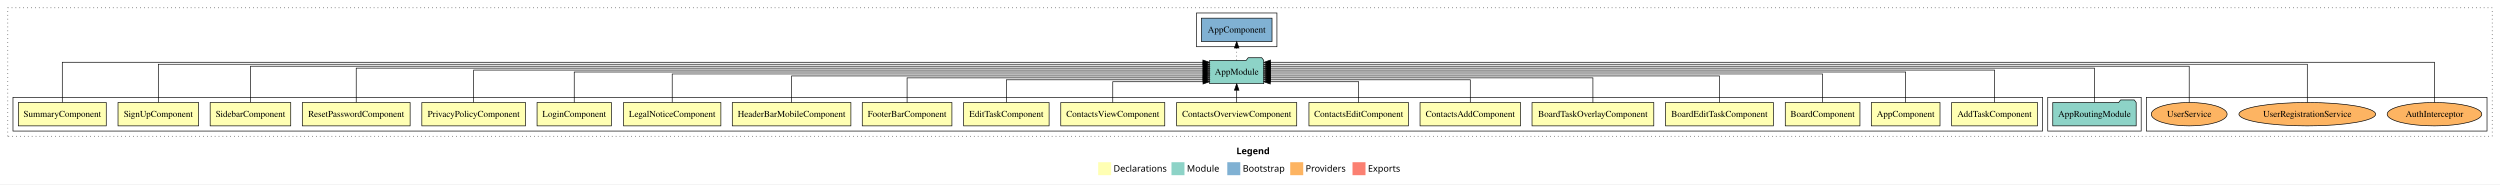
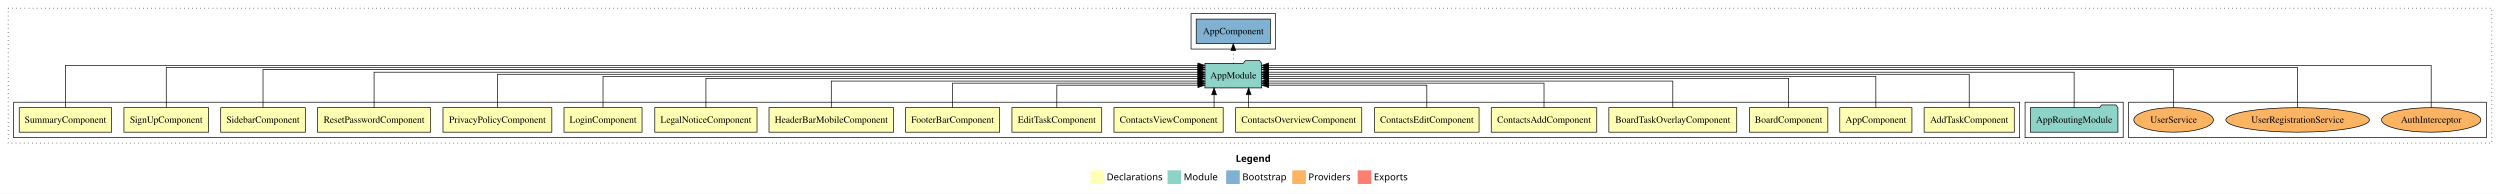
- <svg xmlns="http://www.w3.org/2000/svg" width="3853pt" height="284pt" viewBox="0.00 0.00 3853.00 284.00">
+ <svg xmlns="http://www.w3.org/2000/svg" width="3669pt" height="284pt" viewBox="0.00 0.00 3669.00 284.00">
  <g id="graph0" class="graph" transform="scale(1 1) rotate(0) translate(4 280)">
-     <polygon fill="white" stroke="transparent" points="-4,4 -4,-280 3849,-280 3849,4 -4,4" />
-     <text text-anchor="start" x="1901.51" y="-42.4" font-family="Times-12" font-weight="bold" font-size="14.00">Legend</text>
-     <polygon fill="#ffffb3" stroke="transparent" points="1688.5,-10 1688.5,-30 1708.5,-30 1708.5,-10 1688.5,-10" />
-     <text text-anchor="start" x="1712.13" y="-15.4" font-family="Times-12" font-size="14.00">  Declarations</text>
-     <polygon fill="#8dd3c7" stroke="transparent" points="1801.5,-10 1801.5,-30 1821.5,-30 1821.5,-10 1801.5,-10" />
-     <text text-anchor="start" x="1825.23" y="-15.4" font-family="Times-12" font-size="14.00">  Module</text>
-     <polygon fill="#80b1d3" stroke="transparent" points="1887.5,-10 1887.5,-30 1907.5,-30 1907.5,-10 1887.5,-10" />
-     <text text-anchor="start" x="1911.28" y="-15.4" font-family="Times-12" font-size="14.00">  Bootstrap</text>
-     <polygon fill="#fdb462" stroke="transparent" points="1984.5,-10 1984.5,-30 2004.5,-30 2004.5,-10 1984.5,-10" />
-     <text text-anchor="start" x="2008.17" y="-15.4" font-family="Times-12" font-size="14.00">  Providers</text>
-     <polygon fill="#fb8072" stroke="transparent" points="2080.5,-10 2080.5,-30 2100.5,-30 2100.5,-10 2080.5,-10" />
-     <text text-anchor="start" x="2104.23" y="-15.4" font-family="Times-12" font-size="14.00">  Exports</text>
+     <polygon fill="white" stroke="transparent" points="-4,4 -4,-280 3665,-280 3665,4 -4,4" />
+     <text text-anchor="start" x="1809.51" y="-42.4" font-family="Times-12" font-weight="bold" font-size="14.00">Legend</text>
+     <polygon fill="#ffffb3" stroke="transparent" points="1596.5,-10 1596.5,-30 1616.5,-30 1616.5,-10 1596.5,-10" />
+     <text text-anchor="start" x="1620.13" y="-15.4" font-family="Times-12" font-size="14.00">  Declarations</text>
+     <polygon fill="#8dd3c7" stroke="transparent" points="1709.5,-10 1709.5,-30 1729.5,-30 1729.5,-10 1709.5,-10" />
+     <text text-anchor="start" x="1733.23" y="-15.4" font-family="Times-12" font-size="14.00">  Module</text>
+     <polygon fill="#80b1d3" stroke="transparent" points="1795.5,-10 1795.5,-30 1815.5,-30 1815.5,-10 1795.5,-10" />
+     <text text-anchor="start" x="1819.28" y="-15.4" font-family="Times-12" font-size="14.00">  Bootstrap</text>
+     <polygon fill="#fdb462" stroke="transparent" points="1892.5,-10 1892.5,-30 1912.5,-30 1912.5,-10 1892.5,-10" />
+     <text text-anchor="start" x="1916.17" y="-15.4" font-family="Times-12" font-size="14.00">  Providers</text>
+     <polygon fill="#fb8072" stroke="transparent" points="1988.5,-10 1988.5,-30 2008.5,-30 2008.5,-10 1988.5,-10" />
+     <text text-anchor="start" x="2012.23" y="-15.4" font-family="Times-12" font-size="14.00">  Exports</text>
    <g id="clust1" class="cluster">
-       <polygon fill="none" stroke="black" stroke-dasharray="1,5" points="8,-70 8,-268 3837,-268 3837,-70 8,-70" />
+       <polygon fill="none" stroke="black" stroke-dasharray="1,5" points="8,-70 8,-268 3653,-268 3653,-70 8,-70" />
+     </g>
+     <g id="clust23" class="cluster">
+       <polygon fill="none" stroke="black" points="1744,-208 1744,-260 1868,-260 1868,-208 1744,-208" />
    </g>
    <g id="clust24" class="cluster">
-       <polygon fill="none" stroke="black" points="1840,-208 1840,-260 1964,-260 1964,-208 1840,-208" />
-     </g>
-     <g id="clust25" class="cluster">
-       <polygon fill="none" stroke="black" points="3304,-78 3304,-130 3829,-130 3829,-78 3304,-78" />
-     </g>
-     <g id="clust22" class="cluster">
-       <polygon fill="none" stroke="black" points="3152,-78 3152,-130 3296,-130 3296,-78 3152,-78" />
+       <polygon fill="none" stroke="black" points="3120,-78 3120,-130 3645,-130 3645,-78 3120,-78" />
+     </g>
+     <g id="clust21" class="cluster">
+       <polygon fill="none" stroke="black" points="2968,-78 2968,-130 3112,-130 3112,-78 2968,-78" />
    </g>
    <g id="clust2" class="cluster">
-       <polygon fill="none" stroke="black" points="16,-78 16,-130 3144,-130 3144,-78 16,-78" />
+       <polygon fill="none" stroke="black" points="16,-78 16,-130 2960,-130 2960,-78 16,-78" />
    </g>
    <g id="node1" class="node">
-       <polygon fill="#ffffb3" stroke="black" points="3136.15,-122 3003.85,-122 3003.85,-86 3136.15,-86 3136.15,-122" />
-       <text text-anchor="middle" x="3070" y="-99.8" font-family="Times,serif" font-size="14.00">AddTaskComponent</text>
-     </g>
-     <g id="node20" class="node">
-       <polygon fill="#8dd3c7" stroke="black" points="1943.66,-187 1940.66,-191 1919.66,-191 1916.66,-187 1860.34,-187 1860.34,-151 1943.66,-151 1943.66,-187" />
-       <text text-anchor="middle" x="1902" y="-164.8" font-family="Times,serif" font-size="14.00">AppModule</text>
+       <polygon fill="#ffffb3" stroke="black" points="2952.15,-122 2819.85,-122 2819.85,-86 2952.15,-86 2952.15,-122" />
+       <text text-anchor="middle" x="2886" y="-99.8" font-family="Times,serif" font-size="14.00">AddTaskComponent</text>
+     </g>
+     <g id="node19" class="node">
+       <polygon fill="#8dd3c7" stroke="black" points="1847.66,-187 1844.66,-191 1823.66,-191 1820.66,-187 1764.34,-187 1764.34,-151 1847.66,-151 1847.66,-187" />
+       <text text-anchor="middle" x="1806" y="-164.8" font-family="Times,serif" font-size="14.00">AppModule</text>
    </g>
    <g id="edge1" class="edge">
-       <path fill="none" stroke="black" d="M3070,-122.22C3070,-142.37 3070,-172 3070,-172 3070,-172 1953.91,-172 1953.91,-172" />
-       <polygon fill="black" stroke="black" points="1953.91,-168.5 1943.91,-172 1953.91,-175.5 1953.91,-168.5" />
+       <path fill="none" stroke="black" d="M2886,-122.31C2886,-142.15 2886,-171 2886,-171 2886,-171 1857.68,-171 1857.68,-171" />
+       <polygon fill="black" stroke="black" points="1857.68,-167.5 1847.68,-171 1857.68,-174.5 1857.68,-167.5" />
    </g>
    <g id="node2" class="node">
-       <polygon fill="#ffffb3" stroke="black" points="2985.94,-122 2880.06,-122 2880.06,-86 2985.94,-86 2985.94,-122" />
-       <text text-anchor="middle" x="2933" y="-99.8" font-family="Times,serif" font-size="14.00">AppComponent</text>
+       <polygon fill="#ffffb3" stroke="black" points="2801.94,-122 2696.06,-122 2696.06,-86 2801.94,-86 2801.94,-122" />
+       <text text-anchor="middle" x="2749" y="-99.8" font-family="Times,serif" font-size="14.00">AppComponent</text>
    </g>
    <g id="edge2" class="edge">
-       <path fill="none" stroke="black" d="M2933,-122.11C2933,-141.34 2933,-169 2933,-169 2933,-169 1953.69,-169 1953.69,-169" />
-       <polygon fill="black" stroke="black" points="1953.69,-165.5 1943.69,-169 1953.69,-172.5 1953.69,-165.5" />
+       <path fill="none" stroke="black" d="M2749,-122.17C2749,-141.09 2749,-168 2749,-168 2749,-168 1857.74,-168 1857.74,-168" />
+       <polygon fill="black" stroke="black" points="1857.74,-164.5 1847.74,-168 1857.74,-171.5 1857.74,-164.5" />
    </g>
    <g id="node3" class="node">
-       <polygon fill="#ffffb3" stroke="black" points="2862.55,-122 2747.45,-122 2747.45,-86 2862.55,-86 2862.55,-122" />
-       <text text-anchor="middle" x="2805" y="-99.8" font-family="Times,serif" font-size="14.00">BoardComponent</text>
+       <polygon fill="#ffffb3" stroke="black" points="2678.55,-122 2563.45,-122 2563.45,-86 2678.55,-86 2678.55,-122" />
+       <text text-anchor="middle" x="2621" y="-99.8" font-family="Times,serif" font-size="14.00">BoardComponent</text>
    </g>
    <g id="edge3" class="edge">
-       <path fill="none" stroke="black" d="M2805,-122.27C2805,-140.56 2805,-166 2805,-166 2805,-166 1953.74,-166 1953.74,-166" />
-       <polygon fill="black" stroke="black" points="1953.74,-162.5 1943.74,-166 1953.74,-169.5 1953.74,-162.5" />
+       <path fill="none" stroke="black" d="M2621,-122.3C2621,-140.27 2621,-165 2621,-165 2621,-165 1857.82,-165 1857.82,-165" />
+       <polygon fill="black" stroke="black" points="1857.82,-161.5 1847.82,-165 1857.82,-168.5 1857.82,-161.5" />
    </g>
    <g id="node4" class="node">
-       <polygon fill="#ffffb3" stroke="black" points="2729.09,-122 2562.91,-122 2562.91,-86 2729.09,-86 2729.09,-122" />
-       <text text-anchor="middle" x="2646" y="-99.8" font-family="Times,serif" font-size="14.00">BoardEditTaskComponent</text>
-     </g>
-     <g id="edge4" class="edge">
-       <path fill="none" stroke="black" d="M2646,-122.02C2646,-139.37 2646,-163 2646,-163 2646,-163 1953.86,-163 1953.86,-163" />
-       <polygon fill="black" stroke="black" points="1953.86,-159.5 1943.86,-163 1953.86,-166.5 1953.86,-159.5" />
-     </g>
-     <g id="node5" class="node">
      <polygon fill="#ffffb3" stroke="black" points="2544.84,-122 2357.16,-122 2357.16,-86 2544.84,-86 2544.84,-122" />
      <text text-anchor="middle" x="2451" y="-99.8" font-family="Times,serif" font-size="14.00">BoardTaskOverlayComponent</text>
    </g>
-     <g id="edge5" class="edge">
-       <path fill="none" stroke="black" d="M2451,-122.03C2451,-138.4 2451,-160 2451,-160 2451,-160 1953.71,-160 1953.71,-160" />
-       <polygon fill="black" stroke="black" points="1953.71,-156.5 1943.71,-160 1953.71,-163.5 1953.71,-156.5" />
-     </g>
-     <g id="node6" class="node">
+     <g id="edge4" class="edge">
+       <path fill="none" stroke="black" d="M2451,-122.04C2451,-138.73 2451,-161 2451,-161 2451,-161 1857.82,-161 1857.82,-161" />
+       <polygon fill="black" stroke="black" points="1857.82,-157.5 1847.82,-161 1857.82,-164.5 1857.82,-157.5" />
+     </g>
+     <g id="node5" class="node">
      <polygon fill="#ffffb3" stroke="black" points="2339.43,-122 2184.57,-122 2184.57,-86 2339.43,-86 2339.43,-122" />
      <text text-anchor="middle" x="2262" y="-99.8" font-family="Times,serif" font-size="14.00">ContactsAddComponent</text>
    </g>
-     <g id="edge6" class="edge">
-       <path fill="none" stroke="black" d="M2262,-122.24C2262,-137.57 2262,-157 2262,-157 2262,-157 1954,-157 1954,-157" />
-       <polygon fill="black" stroke="black" points="1954,-153.5 1944,-157 1954,-160.5 1954,-153.5" />
-     </g>
-     <g id="node7" class="node">
+     <g id="edge5" class="edge">
+       <path fill="none" stroke="black" d="M2262,-122.28C2262,-137.95 2262,-158 2262,-158 2262,-158 1857.68,-158 1857.68,-158" />
+       <polygon fill="black" stroke="black" points="1857.68,-154.5 1847.68,-158 1857.68,-161.5 1857.68,-154.5" />
+     </g>
+     <g id="node6" class="node">
      <polygon fill="#ffffb3" stroke="black" points="2166.66,-122 2013.34,-122 2013.34,-86 2166.66,-86 2166.66,-122" />
      <text text-anchor="middle" x="2090" y="-99.8" font-family="Times,serif" font-size="14.00">ContactsEditComponent</text>
    </g>
-     <g id="edge7" class="edge">
-       <path fill="none" stroke="black" d="M2090,-122.05C2090,-136.37 2090,-154 2090,-154 2090,-154 1953.72,-154 1953.72,-154" />
-       <polygon fill="black" stroke="black" points="1953.72,-150.5 1943.72,-154 1953.72,-157.5 1953.72,-150.5" />
-     </g>
-     <g id="node8" class="node">
+     <g id="edge6" class="edge">
+       <path fill="none" stroke="black" d="M2090,-122.12C2090,-136.78 2090,-155 2090,-155 2090,-155 1857.91,-155 1857.91,-155" />
+       <polygon fill="black" stroke="black" points="1857.91,-151.5 1847.91,-155 1857.91,-158.5 1857.91,-151.5" />
+     </g>
+     <g id="node7" class="node">
      <polygon fill="#ffffb3" stroke="black" points="1994.52,-122 1809.48,-122 1809.48,-86 1994.52,-86 1994.52,-122" />
      <text text-anchor="middle" x="1902" y="-99.8" font-family="Times,serif" font-size="14.00">ContactsOverviewComponent</text>
    </g>
-     <g id="edge8" class="edge">
-       <path fill="none" stroke="black" d="M1902,-122.11C1902,-122.11 1902,-140.99 1902,-140.99" />
-       <polygon fill="black" stroke="black" points="1898.5,-140.99 1902,-150.99 1905.5,-140.99 1898.5,-140.99" />
-     </g>
-     <g id="node9" class="node">
+     <g id="edge7" class="edge">
+       <path fill="none" stroke="black" d="M1828.53,-122.11C1828.53,-122.11 1828.53,-140.99 1828.53,-140.99" />
+       <polygon fill="black" stroke="black" points="1825.03,-140.99 1828.53,-150.99 1832.03,-140.99 1825.03,-140.99" />
+     </g>
+     <g id="node8" class="node">
      <polygon fill="#ffffb3" stroke="black" points="1791.14,-122 1630.86,-122 1630.86,-86 1791.14,-86 1791.14,-122" />
      <text text-anchor="middle" x="1711" y="-99.8" font-family="Times,serif" font-size="14.00">ContactsViewComponent</text>
    </g>
-     <g id="edge9" class="edge">
-       <path fill="none" stroke="black" d="M1711,-122.05C1711,-136.37 1711,-154 1711,-154 1711,-154 1850.08,-154 1850.08,-154" />
-       <polygon fill="black" stroke="black" points="1850.08,-157.5 1860.08,-154 1850.08,-150.5 1850.08,-157.5" />
-     </g>
-     <g id="node10" class="node">
+     <g id="edge8" class="edge">
+       <path fill="none" stroke="black" d="M1777.75,-122.11C1777.75,-122.11 1777.75,-140.99 1777.75,-140.99" />
+       <polygon fill="black" stroke="black" points="1774.25,-140.99 1777.75,-150.99 1781.25,-140.99 1774.25,-140.99" />
+     </g>
+     <g id="node9" class="node">
      <polygon fill="#ffffb3" stroke="black" points="1612.88,-122 1481.12,-122 1481.12,-86 1612.88,-86 1612.88,-122" />
      <text text-anchor="middle" x="1547" y="-99.8" font-family="Times,serif" font-size="14.00">EditTaskComponent</text>
    </g>
-     <g id="edge10" class="edge">
-       <path fill="none" stroke="black" d="M1547,-122.24C1547,-137.57 1547,-157 1547,-157 1547,-157 1850.23,-157 1850.23,-157" />
-       <polygon fill="black" stroke="black" points="1850.23,-160.5 1860.23,-157 1850.23,-153.5 1850.23,-160.5" />
-     </g>
-     <g id="node11" class="node">
+     <g id="edge9" class="edge">
+       <path fill="none" stroke="black" d="M1547,-122.12C1547,-136.78 1547,-155 1547,-155 1547,-155 1754.1,-155 1754.1,-155" />
+       <polygon fill="black" stroke="black" points="1754.1,-158.5 1764.1,-155 1754.1,-151.5 1754.1,-158.5" />
+     </g>
+     <g id="node10" class="node">
      <polygon fill="#ffffb3" stroke="black" points="1463.09,-122 1324.91,-122 1324.91,-86 1463.09,-86 1463.09,-122" />
      <text text-anchor="middle" x="1394" y="-99.8" font-family="Times,serif" font-size="14.00">FooterBarComponent</text>
    </g>
-     <g id="edge11" class="edge">
-       <path fill="none" stroke="black" d="M1394,-122.03C1394,-138.4 1394,-160 1394,-160 1394,-160 1850,-160 1850,-160" />
-       <polygon fill="black" stroke="black" points="1850,-163.5 1860,-160 1850,-156.5 1850,-163.5" />
-     </g>
-     <g id="node12" class="node">
+     <g id="edge10" class="edge">
+       <path fill="none" stroke="black" d="M1394,-122.28C1394,-137.95 1394,-158 1394,-158 1394,-158 1754.23,-158 1754.23,-158" />
+       <polygon fill="black" stroke="black" points="1754.23,-161.5 1764.23,-158 1754.23,-154.5 1754.23,-161.5" />
+     </g>
+     <g id="node11" class="node">
      <polygon fill="#ffffb3" stroke="black" points="1307.4,-122 1124.6,-122 1124.6,-86 1307.4,-86 1307.4,-122" />
      <text text-anchor="middle" x="1216" y="-99.8" font-family="Times,serif" font-size="14.00">HeaderBarMobileComponent</text>
    </g>
-     <g id="edge12" class="edge">
-       <path fill="none" stroke="black" d="M1216,-122.02C1216,-139.37 1216,-163 1216,-163 1216,-163 1850.12,-163 1850.12,-163" />
-       <polygon fill="black" stroke="black" points="1850.12,-166.5 1860.12,-163 1850.12,-159.5 1850.12,-166.5" />
-     </g>
-     <g id="node13" class="node">
+     <g id="edge11" class="edge">
+       <path fill="none" stroke="black" d="M1216,-122.04C1216,-138.73 1216,-161 1216,-161 1216,-161 1754.04,-161 1754.04,-161" />
+       <polygon fill="black" stroke="black" points="1754.04,-164.5 1764.04,-161 1754.04,-157.5 1754.04,-164.5" />
+     </g>
+     <g id="node12" class="node">
      <polygon fill="#ffffb3" stroke="black" points="1107.02,-122 956.98,-122 956.98,-86 1107.02,-86 1107.02,-122" />
      <text text-anchor="middle" x="1032" y="-99.8" font-family="Times,serif" font-size="14.00">LegalNoticeComponent</text>
    </g>
-     <g id="edge13" class="edge">
-       <path fill="none" stroke="black" d="M1032,-122.27C1032,-140.56 1032,-166 1032,-166 1032,-166 1850.33,-166 1850.33,-166" />
-       <polygon fill="black" stroke="black" points="1850.33,-169.5 1860.33,-166 1850.33,-162.5 1850.33,-169.5" />
-     </g>
-     <g id="node14" class="node">
+     <g id="edge12" class="edge">
+       <path fill="none" stroke="black" d="M1032,-122.3C1032,-140.27 1032,-165 1032,-165 1032,-165 1754.11,-165 1754.11,-165" />
+       <polygon fill="black" stroke="black" points="1754.11,-168.5 1764.11,-165 1754.11,-161.5 1754.11,-168.5" />
+     </g>
+     <g id="node13" class="node">
      <polygon fill="#ffffb3" stroke="black" points="938.28,-122 823.72,-122 823.72,-86 938.28,-86 938.28,-122" />
      <text text-anchor="middle" x="881" y="-99.8" font-family="Times,serif" font-size="14.00">LoginComponent</text>
    </g>
-     <g id="edge14" class="edge">
-       <path fill="none" stroke="black" d="M881,-122.11C881,-141.34 881,-169 881,-169 881,-169 1850.07,-169 1850.07,-169" />
-       <polygon fill="black" stroke="black" points="1850.07,-172.5 1860.07,-169 1850.07,-165.5 1850.07,-172.5" />
-     </g>
-     <g id="node15" class="node">
+     <g id="edge13" class="edge">
+       <path fill="none" stroke="black" d="M881,-122.17C881,-141.09 881,-168 881,-168 881,-168 1754.15,-168 1754.15,-168" />
+       <polygon fill="black" stroke="black" points="1754.15,-171.5 1764.15,-168 1754.15,-164.5 1754.15,-171.5" />
+     </g>
+     <g id="node14" class="node">
      <polygon fill="#ffffb3" stroke="black" points="805.87,-122 646.13,-122 646.13,-86 805.87,-86 805.87,-122" />
      <text text-anchor="middle" x="726" y="-99.8" font-family="Times,serif" font-size="14.00">PrivacyPolicyComponent</text>
    </g>
-     <g id="edge15" class="edge">
-       <path fill="none" stroke="black" d="M726,-122.22C726,-142.37 726,-172 726,-172 726,-172 1850.15,-172 1850.15,-172" />
-       <polygon fill="black" stroke="black" points="1850.15,-175.5 1860.15,-172 1850.15,-168.5 1850.15,-175.5" />
-     </g>
-     <g id="node16" class="node">
+     <g id="edge14" class="edge">
+       <path fill="none" stroke="black" d="M726,-122.31C726,-142.15 726,-171 726,-171 726,-171 1754.32,-171 1754.32,-171" />
+       <polygon fill="black" stroke="black" points="1754.32,-174.5 1764.32,-171 1754.32,-167.5 1754.32,-174.5" />
+     </g>
+     <g id="node15" class="node">
      <polygon fill="#ffffb3" stroke="black" points="628.09,-122 461.91,-122 461.91,-86 628.09,-86 628.09,-122" />
      <text text-anchor="middle" x="545" y="-99.8" font-family="Times,serif" font-size="14.00">ResetPasswordComponent</text>
    </g>
-     <g id="edge16" class="edge">
-       <path fill="none" stroke="black" d="M545,-122.28C545,-143.32 545,-175 545,-175 545,-175 1850.27,-175 1850.27,-175" />
-       <polygon fill="black" stroke="black" points="1850.27,-178.5 1860.27,-175 1850.27,-171.5 1850.27,-178.5" />
-     </g>
-     <g id="node17" class="node">
+     <g id="edge15" class="edge">
+       <path fill="none" stroke="black" d="M545,-122.03C545,-142.77 545,-174 545,-174 545,-174 1754.04,-174 1754.04,-174" />
+       <polygon fill="black" stroke="black" points="1754.04,-177.5 1764.04,-174 1754.04,-170.5 1754.04,-177.5" />
+     </g>
+     <g id="node16" class="node">
      <polygon fill="#ffffb3" stroke="black" points="444.1,-122 319.9,-122 319.9,-86 444.1,-86 444.1,-122" />
      <text text-anchor="middle" x="382" y="-99.8" font-family="Times,serif" font-size="14.00">SidebarComponent</text>
    </g>
-     <g id="edge17" class="edge">
-       <path fill="none" stroke="black" d="M382,-122.29C382,-144.21 382,-178 382,-178 382,-178 1850.16,-178 1850.16,-178" />
-       <polygon fill="black" stroke="black" points="1850.16,-181.5 1860.16,-178 1850.16,-174.5 1850.16,-181.5" />
-     </g>
-     <g id="node18" class="node">
+     <g id="edge16" class="edge">
+       <path fill="none" stroke="black" d="M382,-122.29C382,-144.21 382,-178 382,-178 382,-178 1754.15,-178 1754.15,-178" />
+       <polygon fill="black" stroke="black" points="1754.15,-181.5 1764.15,-178 1754.15,-174.5 1754.15,-181.5" />
+     </g>
+     <g id="node17" class="node">
      <polygon fill="#ffffb3" stroke="black" points="302.11,-122 177.89,-122 177.89,-86 302.11,-86 302.11,-122" />
      <text text-anchor="middle" x="240" y="-99.8" font-family="Times,serif" font-size="14.00">SignUpComponent</text>
    </g>
-     <g id="edge18" class="edge">
-       <path fill="none" stroke="black" d="M240,-122.25C240,-145.02 240,-181 240,-181 240,-181 1850.09,-181 1850.09,-181" />
-       <polygon fill="black" stroke="black" points="1850.09,-184.5 1860.09,-181 1850.09,-177.5 1850.09,-184.5" />
-     </g>
-     <g id="node19" class="node">
+     <g id="edge17" class="edge">
+       <path fill="none" stroke="black" d="M240,-122.25C240,-145.02 240,-181 240,-181 240,-181 1754.11,-181 1754.11,-181" />
+       <polygon fill="black" stroke="black" points="1754.11,-184.5 1764.11,-181 1754.11,-177.5 1754.11,-184.5" />
+     </g>
+     <g id="node18" class="node">
      <polygon fill="#ffffb3" stroke="black" points="159.77,-122 24.23,-122 24.23,-86 159.77,-86 159.77,-122" />
      <text text-anchor="middle" x="92" y="-99.8" font-family="Times,serif" font-size="14.00">SummaryComponent</text>
    </g>
+     <g id="edge18" class="edge">
+       <path fill="none" stroke="black" d="M92,-122.15C92,-145.76 92,-184 92,-184 92,-184 1754.06,-184 1754.06,-184" />
+       <polygon fill="black" stroke="black" points="1754.06,-187.5 1764.06,-184 1754.06,-180.5 1754.06,-187.5" />
+     </g>
+     <g id="node21" class="node">
+       <polygon fill="#80b1d3" stroke="black" points="1860.44,-252 1751.56,-252 1751.56,-216 1860.44,-216 1860.44,-252" />
+       <text text-anchor="middle" x="1806" y="-229.8" font-family="Times,serif" font-size="14.00">AppComponent </text>
+     </g>
+     <g id="edge20" class="edge">
+       <path fill="none" stroke="black" stroke-dasharray="1,5" d="M1806,-187.11C1806,-187.11 1806,-205.99 1806,-205.99" />
+       <polygon fill="black" stroke="black" points="1802.5,-205.99 1806,-215.99 1809.5,-205.99 1802.5,-205.99" />
+     </g>
+     <g id="node20" class="node">
+       <polygon fill="#8dd3c7" stroke="black" points="3104.27,-122 3101.27,-126 3080.27,-126 3077.27,-122 2975.73,-122 2975.73,-86 3104.27,-86 3104.27,-122" />
+       <text text-anchor="middle" x="3040" y="-99.8" font-family="Times,serif" font-size="14.00">AppRoutingModule</text>
+     </g>
    <g id="edge19" class="edge">
-       <path fill="none" stroke="black" d="M92,-122.15C92,-145.76 92,-184 92,-184 92,-184 1849.92,-184 1849.92,-184" />
-       <polygon fill="black" stroke="black" points="1849.92,-187.5 1859.92,-184 1849.92,-180.5 1849.92,-187.5" />
+       <path fill="none" stroke="black" d="M3040,-122.03C3040,-142.77 3040,-174 3040,-174 3040,-174 1857.76,-174 1857.76,-174" />
+       <polygon fill="black" stroke="black" points="1857.76,-170.5 1847.76,-174 1857.76,-177.5 1857.76,-170.5" />
    </g>
    <g id="node22" class="node">
-       <polygon fill="#80b1d3" stroke="black" points="1956.44,-252 1847.56,-252 1847.56,-216 1956.44,-216 1956.44,-252" />
-       <text text-anchor="middle" x="1902" y="-229.8" font-family="Times,serif" font-size="14.00">AppComponent </text>
+       <ellipse fill="#fdb462" stroke="black" cx="3564" cy="-104" rx="72.91" ry="18" />
+       <text text-anchor="middle" x="3564" y="-99.8" font-family="Times,serif" font-size="14.00">AuthInterceptor</text>
    </g>
    <g id="edge21" class="edge">
-       <path fill="none" stroke="black" stroke-dasharray="1,5" d="M1902,-187.11C1902,-187.11 1902,-205.99 1902,-205.99" />
-       <polygon fill="black" stroke="black" points="1898.5,-205.99 1902,-215.99 1905.5,-205.99 1898.5,-205.99" />
-     </g>
-     <g id="node21" class="node">
-       <polygon fill="#8dd3c7" stroke="black" points="3288.27,-122 3285.27,-126 3264.27,-126 3261.27,-122 3159.73,-122 3159.73,-86 3288.27,-86 3288.27,-122" />
-       <text text-anchor="middle" x="3224" y="-99.8" font-family="Times,serif" font-size="14.00">AppRoutingModule</text>
-     </g>
-     <g id="edge20" class="edge">
-       <path fill="none" stroke="black" d="M3224,-122.28C3224,-143.32 3224,-175 3224,-175 3224,-175 1953.75,-175 1953.75,-175" />
-       <polygon fill="black" stroke="black" points="1953.75,-171.5 1943.75,-175 1953.75,-178.5 1953.75,-171.5" />
+       <path fill="none" stroke="black" d="M3564,-122.15C3564,-145.76 3564,-184 3564,-184 3564,-184 1857.72,-184 1857.72,-184" />
+       <polygon fill="black" stroke="black" points="1857.72,-180.5 1847.72,-184 1857.72,-187.5 1857.72,-180.5" />
    </g>
    <g id="node23" class="node">
-       <ellipse fill="#fdb462" stroke="black" cx="3748" cy="-104" rx="72.91" ry="18" />
-       <text text-anchor="middle" x="3748" y="-99.8" font-family="Times,serif" font-size="14.00">AuthInterceptor</text>
+       <ellipse fill="#fdb462" stroke="black" cx="3368" cy="-104" rx="105.35" ry="18" />
+       <text text-anchor="middle" x="3368" y="-99.8" font-family="Times,serif" font-size="14.00">UserRegistrationService</text>
    </g>
    <g id="edge22" class="edge">
-       <path fill="none" stroke="black" d="M3748,-122.15C3748,-145.76 3748,-184 3748,-184 3748,-184 1954.02,-184 1954.02,-184" />
-       <polygon fill="black" stroke="black" points="1954.02,-180.5 1944.02,-184 1954.02,-187.5 1954.02,-180.5" />
+       <path fill="none" stroke="black" d="M3368,-122.25C3368,-145.02 3368,-181 3368,-181 3368,-181 1857.78,-181 1857.78,-181" />
+       <polygon fill="black" stroke="black" points="1857.78,-177.5 1847.78,-181 1857.78,-184.5 1857.78,-177.5" />
    </g>
    <g id="node24" class="node">
-       <ellipse fill="#fdb462" stroke="black" cx="3552" cy="-104" rx="105.35" ry="18" />
-       <text text-anchor="middle" x="3552" y="-99.8" font-family="Times,serif" font-size="14.00">UserRegistrationService</text>
+       <ellipse fill="#fdb462" stroke="black" cx="3186" cy="-104" rx="58.44" ry="18" />
+       <text text-anchor="middle" x="3186" y="-99.8" font-family="Times,serif" font-size="14.00">UserService</text>
    </g>
    <g id="edge23" class="edge">
-       <path fill="none" stroke="black" d="M3552,-122.25C3552,-145.02 3552,-181 3552,-181 3552,-181 1954.03,-181 1954.03,-181" />
-       <polygon fill="black" stroke="black" points="1954.03,-177.5 1944.03,-181 1954.03,-184.5 1954.03,-177.5" />
-     </g>
-     <g id="node25" class="node">
-       <ellipse fill="#fdb462" stroke="black" cx="3370" cy="-104" rx="58.44" ry="18" />
-       <text text-anchor="middle" x="3370" y="-99.8" font-family="Times,serif" font-size="14.00">UserService</text>
-     </g>
-     <g id="edge24" class="edge">
-       <path fill="none" stroke="black" d="M3370,-122.29C3370,-144.21 3370,-178 3370,-178 3370,-178 1953.96,-178 1953.96,-178" />
-       <polygon fill="black" stroke="black" points="1953.96,-174.5 1943.96,-178 1953.96,-181.5 1953.96,-174.5" />
+       <path fill="none" stroke="black" d="M3186,-122.29C3186,-144.21 3186,-178 3186,-178 3186,-178 1857.68,-178 1857.68,-178" />
+       <polygon fill="black" stroke="black" points="1857.68,-174.5 1847.68,-178 1857.68,-181.5 1857.68,-174.5" />
    </g>
  </g>
</svg>
